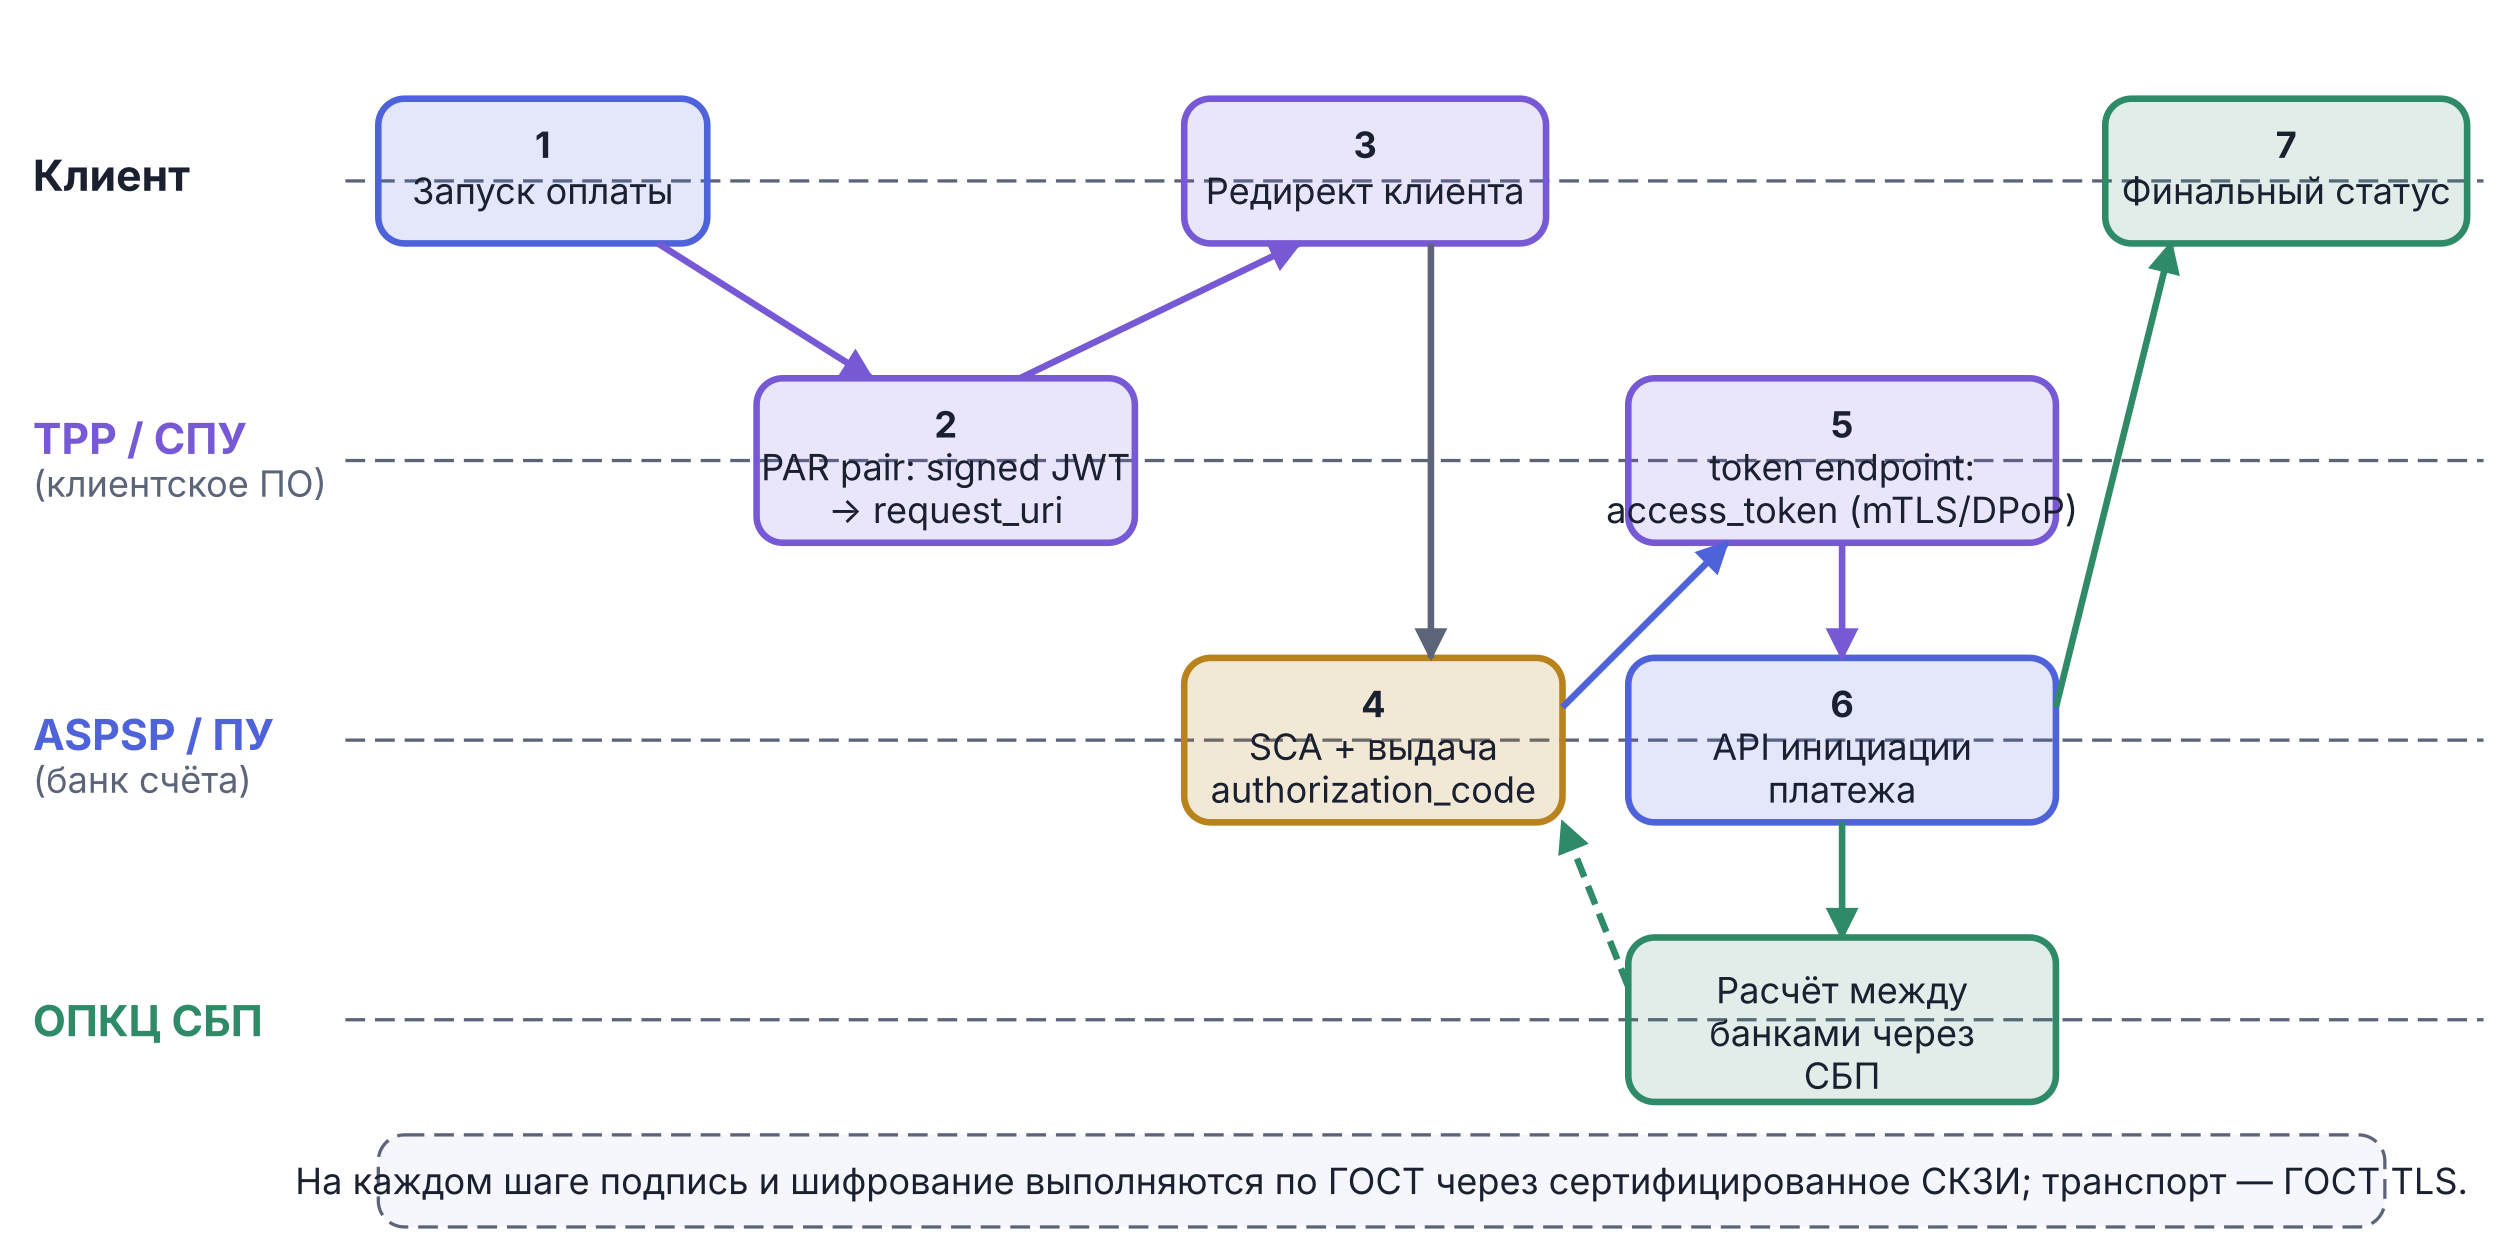
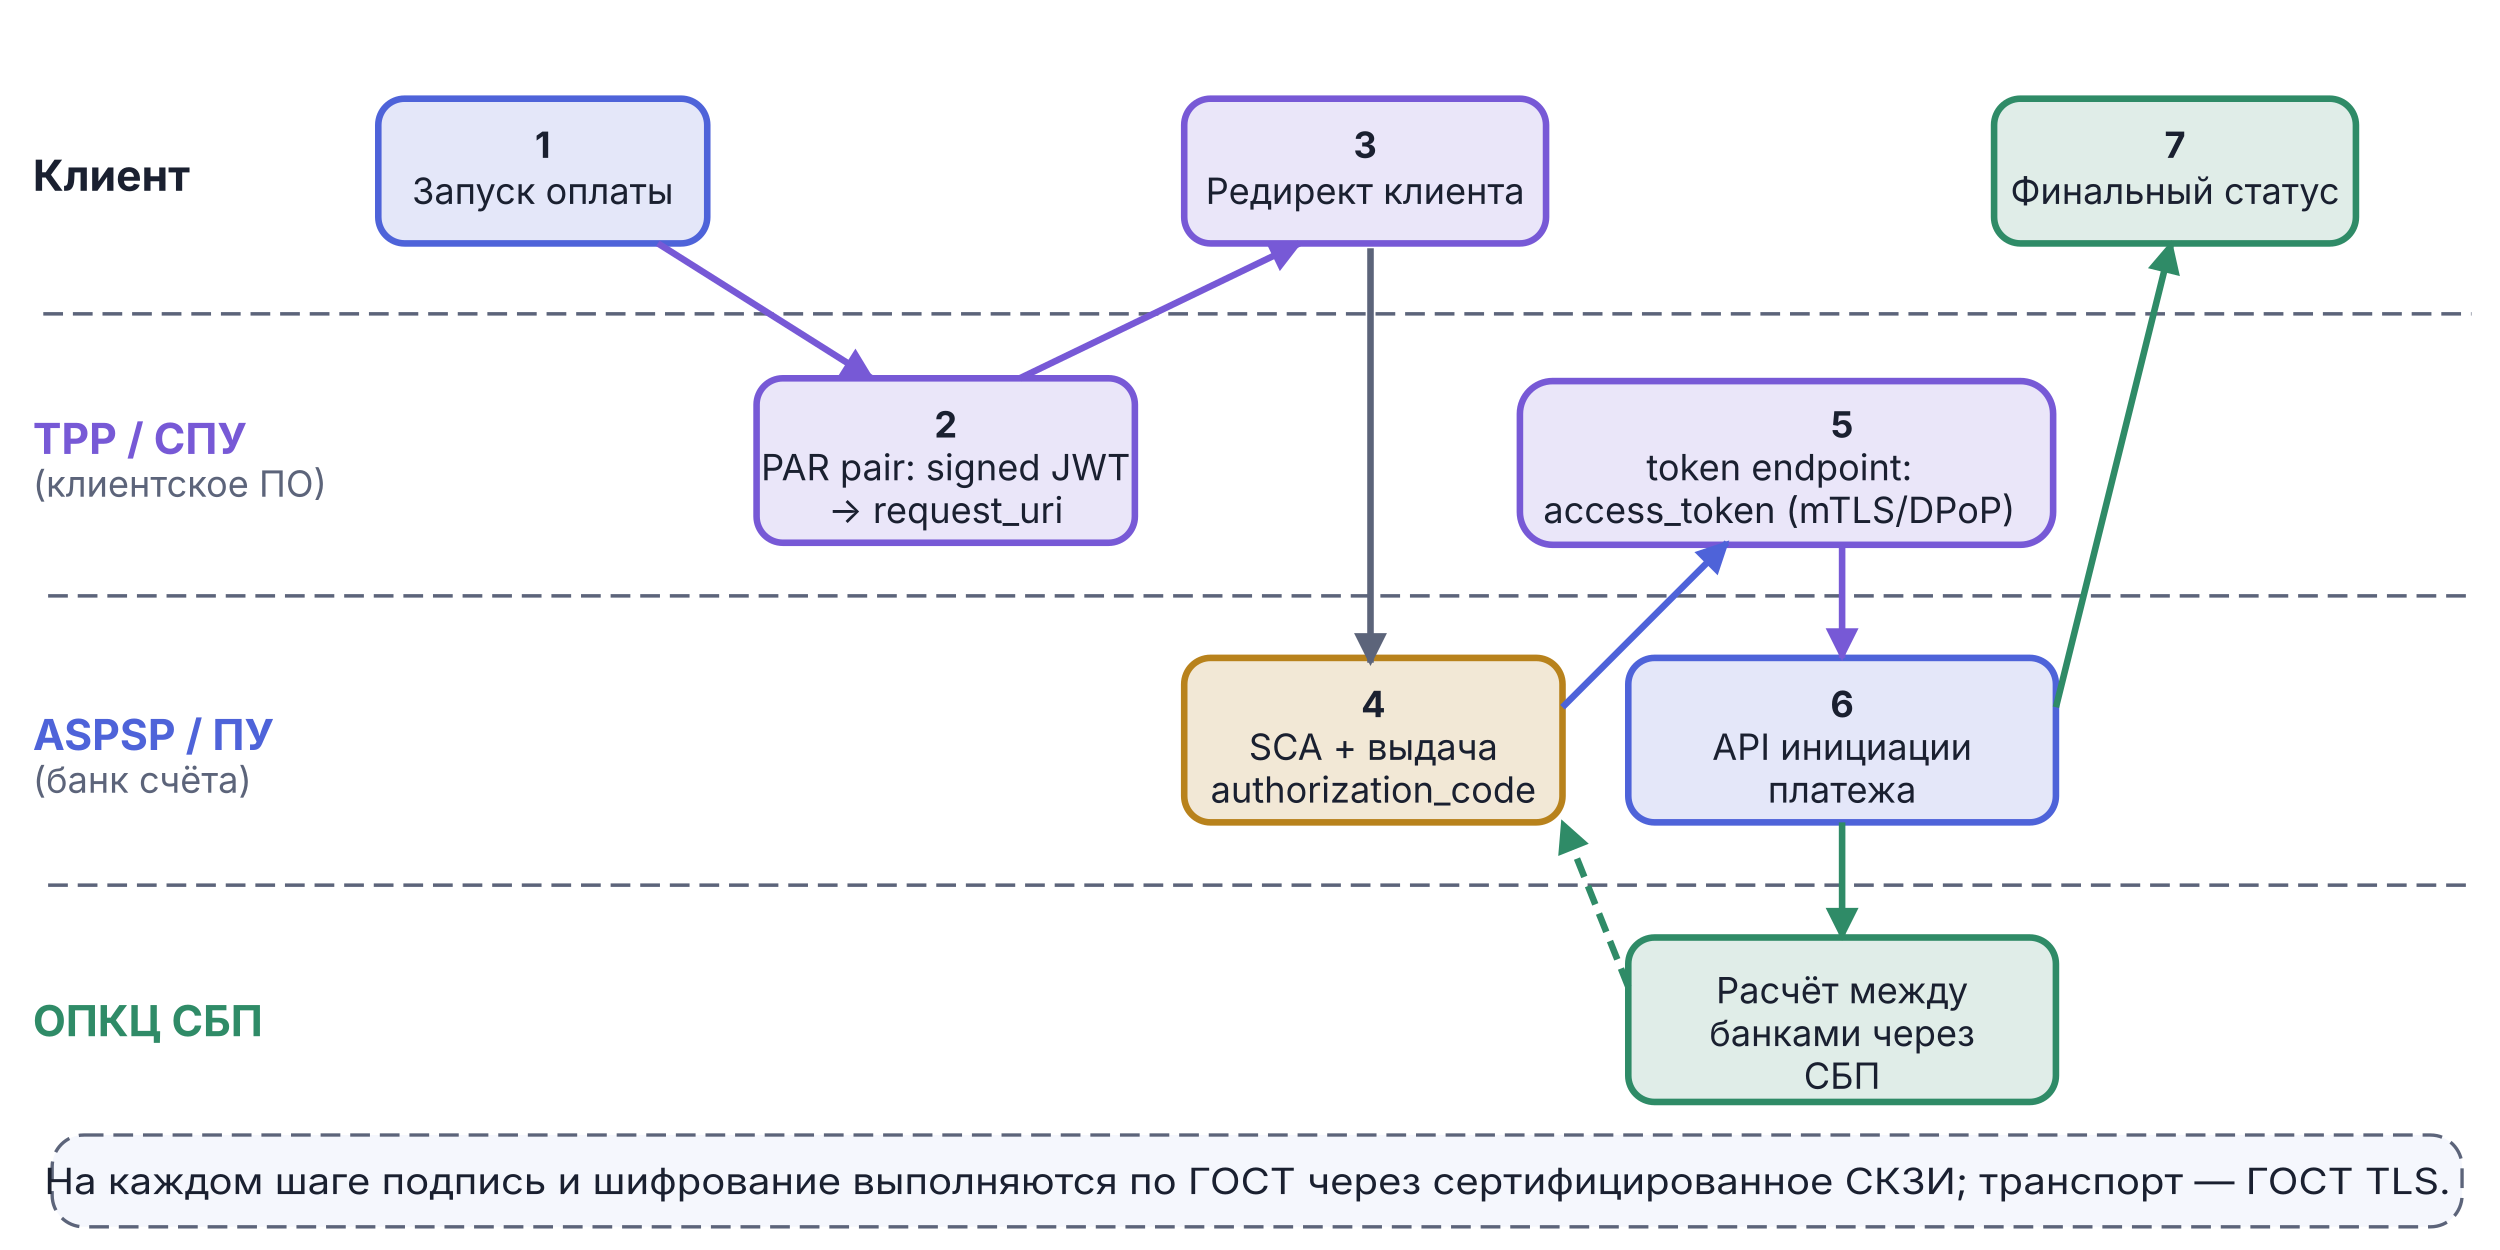
- <svg xmlns="http://www.w3.org/2000/svg" viewBox="0 0 760 380" width="760" height="380">
-   <defs>
+ <svg xmlns="http://www.w3.org/2000/svg" viewBox="0 0 760 380" width="760" height="380" version="1.1" id="svg40">
+   <defs id="defs5">
    <marker id="arr-Muted" viewBox="0 0 10 10" refX="9" refY="5" markerWidth="5" markerHeight="5" orient="auto">
-       <path d="M0,0 L10,5 L0,10 Z" fill="#5C647A" />
+       <path d="M0,0 L10,5 L0,10 Z" fill="#5C647A" id="path1" />
    </marker>
    <marker id="arr-Good" viewBox="0 0 10 10" refX="9" refY="5" markerWidth="5" markerHeight="5" orient="auto">
-       <path d="M0,0 L10,5 L0,10 Z" fill="#2F8B67" />
+       <path d="M0,0 L10,5 L0,10 Z" fill="#2F8B67" id="path2" />
    </marker>
    <marker id="arr-AccentA" viewBox="0 0 10 10" refX="9" refY="5" markerWidth="5" markerHeight="5" orient="auto">
-       <path d="M0,0 L10,5 L0,10 Z" fill="#4E63D9" />
+       <path d="M0,0 L10,5 L0,10 Z" fill="#4E63D9" id="path3" />
    </marker>
    <marker id="arr-AccentB" viewBox="0 0 10 10" refX="9" refY="5" markerWidth="5" markerHeight="5" orient="auto">
-       <path d="M0,0 L10,5 L0,10 Z" fill="#7759D6" />
+       <path d="M0,0 L10,5 L0,10 Z" fill="#7759D6" id="path4" />
    </marker>
    <marker id="arr-Warn" viewBox="0 0 10 10" refX="9" refY="5" markerWidth="5" markerHeight="5" orient="auto">
-       <path d="M0,0 L10,5 L0,10 Z" fill="#B8821C" />
+       <path d="M0,0 L10,5 L0,10 Z" fill="#B8821C" id="path5" />
    </marker>
  </defs>
-   <text x="10.0" y="58.0" font-family="Inter, -apple-system, BlinkMacSystemFont, 'Helvetica Neue', Arial, sans-serif" font-size="13" font-weight="bold" fill="#1A2030">Клиент</text>
-   <text x="10.0" y="138.0" font-family="Inter, -apple-system, BlinkMacSystemFont, 'Helvetica Neue', Arial, sans-serif" font-size="13" font-weight="bold" fill="#7759D6">TPP / СПУ</text>
-   <text x="10.0" y="151.0" font-family="Inter, -apple-system, BlinkMacSystemFont, 'Helvetica Neue', Arial, sans-serif" font-size="11" fill="#5C647A">(клиентское ПО)</text>
-   <text x="10.0" y="228.0" font-family="Inter, -apple-system, BlinkMacSystemFont, 'Helvetica Neue', Arial, sans-serif" font-size="13" font-weight="bold" fill="#4E63D9">ASPSP / ПУ</text>
-   <text x="10.0" y="241.0" font-family="Inter, -apple-system, BlinkMacSystemFont, 'Helvetica Neue', Arial, sans-serif" font-size="11" fill="#5C647A">(банк счёта)</text>
-   <text x="10.0" y="315.0" font-family="Inter, -apple-system, BlinkMacSystemFont, 'Helvetica Neue', Arial, sans-serif" font-size="13" font-weight="bold" fill="#2F8B67">ОПКЦ СБП</text>
-   <line x1="105.0" y1="55.0" x2="755.0" y2="55.0" stroke="#5C647A" stroke-width="1" stroke-dasharray="6,3" />
-   <line x1="105.0" y1="140.0" x2="755.0" y2="140.0" stroke="#5C647A" stroke-width="1" stroke-dasharray="6,3" />
-   <line x1="105.0" y1="225.0" x2="755.0" y2="225.0" stroke="#5C647A" stroke-width="1" stroke-dasharray="6,3" />
-   <line x1="105.0" y1="310.0" x2="755.0" y2="310.0" stroke="#5C647A" stroke-width="1" stroke-dasharray="6,3" />
-   <rect x="115.0" y="30.0" width="100" height="44" rx="8" fill="#4E63D9" fill-opacity="0.15" stroke="#4E63D9" stroke-width="2" />
-   <text x="165.0" y="48.0" text-anchor="middle" font-family="Inter, -apple-system, BlinkMacSystemFont, 'Helvetica Neue', Arial, sans-serif" font-size="11" font-weight="bold" fill="#1A2030">1</text>
-   <text x="165.0" y="62.0" text-anchor="middle" font-family="Inter, -apple-system, BlinkMacSystemFont, 'Helvetica Neue', Arial, sans-serif" font-size="11" fill="#1A2030">Запуск оплаты</text>
-   <rect x="230.0" y="115.0" width="115" height="50" rx="8" fill="#7759D6" fill-opacity="0.15" stroke="#7759D6" stroke-width="2" />
-   <text x="287.5" y="133.0" text-anchor="middle" font-family="Inter, -apple-system, BlinkMacSystemFont, 'Helvetica Neue', Arial, sans-serif" font-size="11" font-weight="bold" fill="#1A2030">2</text>
-   <text x="287.5" y="146.0" text-anchor="middle" font-family="Inter, -apple-system, BlinkMacSystemFont, 'Helvetica Neue', Arial, sans-serif" font-size="11" fill="#1A2030">PAR pair: signed JWT</text>
-   <text x="287.5" y="159.0" text-anchor="middle" font-family="Inter, -apple-system, BlinkMacSystemFont, 'Helvetica Neue', Arial, sans-serif" font-size="11" fill="#1A2030">→ request_uri</text>
-   <rect x="360.0" y="30.0" width="110" height="44" rx="8" fill="#7759D6" fill-opacity="0.15" stroke="#7759D6" stroke-width="2" />
-   <text x="415.0" y="48.0" text-anchor="middle" font-family="Inter, -apple-system, BlinkMacSystemFont, 'Helvetica Neue', Arial, sans-serif" font-size="11" font-weight="bold" fill="#1A2030">3</text>
-   <text x="415.0" y="62.0" text-anchor="middle" font-family="Inter, -apple-system, BlinkMacSystemFont, 'Helvetica Neue', Arial, sans-serif" font-size="11" fill="#1A2030">Редирект клиента</text>
-   <rect x="360.0" y="200.0" width="115" height="50" rx="8" fill="#B8821C" fill-opacity="0.18" stroke="#B8821C" stroke-width="2" />
-   <text x="417.5" y="218.0" text-anchor="middle" font-family="Inter, -apple-system, BlinkMacSystemFont, 'Helvetica Neue', Arial, sans-serif" font-size="11" font-weight="bold" fill="#1A2030">4</text>
-   <text x="417.5" y="231.0" text-anchor="middle" font-family="Inter, -apple-system, BlinkMacSystemFont, 'Helvetica Neue', Arial, sans-serif" font-size="11" fill="#1A2030">SCA + выдача</text>
-   <text x="417.5" y="244.0" text-anchor="middle" font-family="Inter, -apple-system, BlinkMacSystemFont, 'Helvetica Neue', Arial, sans-serif" font-size="11" fill="#1A2030">authorization_code</text>
-   <rect x="495.0" y="115.0" width="130" height="50" rx="8" fill="#7759D6" fill-opacity="0.15" stroke="#7759D6" stroke-width="2" />
-   <text x="560.0" y="133.0" text-anchor="middle" font-family="Inter, -apple-system, BlinkMacSystemFont, 'Helvetica Neue', Arial, sans-serif" font-size="11" font-weight="bold" fill="#1A2030">5</text>
-   <text x="560.0" y="146.0" text-anchor="middle" font-family="Inter, -apple-system, BlinkMacSystemFont, 'Helvetica Neue', Arial, sans-serif" font-size="11" fill="#1A2030">token endpoint:</text>
-   <text x="560.0" y="159.0" text-anchor="middle" font-family="Inter, -apple-system, BlinkMacSystemFont, 'Helvetica Neue', Arial, sans-serif" font-size="11" fill="#1A2030">access_token (mTLS/DPoP)</text>
-   <rect x="495.0" y="200.0" width="130" height="50" rx="8" fill="#4E63D9" fill-opacity="0.15" stroke="#4E63D9" stroke-width="2" />
-   <text x="560.0" y="218.0" text-anchor="middle" font-family="Inter, -apple-system, BlinkMacSystemFont, 'Helvetica Neue', Arial, sans-serif" font-size="11" font-weight="bold" fill="#1A2030">6</text>
-   <text x="560.0" y="231.0" text-anchor="middle" font-family="Inter, -apple-system, BlinkMacSystemFont, 'Helvetica Neue', Arial, sans-serif" font-size="11" fill="#1A2030">API инициации</text>
-   <text x="560.0" y="244.0" text-anchor="middle" font-family="Inter, -apple-system, BlinkMacSystemFont, 'Helvetica Neue', Arial, sans-serif" font-size="11" fill="#1A2030">платежа</text>
-   <rect x="495.0" y="285.0" width="130" height="50" rx="8" fill="#2F8B67" fill-opacity="0.15" stroke="#2F8B67" stroke-width="2" />
-   <text x="560.0" y="305.0" text-anchor="middle" font-family="Inter, -apple-system, BlinkMacSystemFont, 'Helvetica Neue', Arial, sans-serif" font-size="11" fill="#1A2030">Расчёт между</text>
-   <text x="560.0" y="318.0" text-anchor="middle" font-family="Inter, -apple-system, BlinkMacSystemFont, 'Helvetica Neue', Arial, sans-serif" font-size="11" fill="#1A2030">банками через</text>
-   <text x="560.0" y="331.0" text-anchor="middle" font-family="Inter, -apple-system, BlinkMacSystemFont, 'Helvetica Neue', Arial, sans-serif" font-size="11" fill="#1A2030">СБП</text>
-   <rect x="640.0" y="30.0" width="110" height="44" rx="8" fill="#2F8B67" fill-opacity="0.15" stroke="#2F8B67" stroke-width="2" />
-   <text x="695.0" y="48.0" text-anchor="middle" font-family="Inter, -apple-system, BlinkMacSystemFont, 'Helvetica Neue', Arial, sans-serif" font-size="11" font-weight="bold" fill="#1A2030">7</text>
-   <text x="695.0" y="62.0" text-anchor="middle" font-family="Inter, -apple-system, BlinkMacSystemFont, 'Helvetica Neue', Arial, sans-serif" font-size="11" fill="#1A2030">Финальный статус</text>
-   <line x1="200.0" y1="74.0" x2="265.0" y2="115.0" stroke="#7759D6" stroke-width="2" marker-end="url(#arr-AccentB)" />
-   <line x1="310.0" y1="115.0" x2="395.0" y2="74.0" stroke="#7759D6" stroke-width="2" marker-end="url(#arr-AccentB)" />
-   <line x1="435.0" y1="74.0" x2="435.0" y2="200.0" stroke="#5C647A" stroke-width="2" marker-end="url(#arr-Muted)" />
-   <line x1="475.0" y1="215.0" x2="525.0" y2="165.0" stroke="#4E63D9" stroke-width="2" marker-end="url(#arr-AccentA)" />
-   <line x1="560.0" y1="165.0" x2="560.0" y2="200.0" stroke="#7759D6" stroke-width="2" marker-end="url(#arr-AccentB)" />
-   <line x1="560.0" y1="250.0" x2="560.0" y2="285.0" stroke="#2F8B67" stroke-width="2" marker-end="url(#arr-Good)" />
-   <line x1="495.0" y1="300.0" x2="475.0" y2="250.0" stroke="#2F8B67" stroke-width="2" stroke-dasharray="6,3" marker-end="url(#arr-Good)" />
-   <line x1="625.0" y1="215.0" x2="660.0" y2="74.0" stroke="#2F8B67" stroke-width="2" marker-end="url(#arr-Good)" />
-   <rect x="115.0" y="345.0" width="610" height="28" rx="8" fill="#F5F7FD" stroke="#5C647A" stroke-width="1" stroke-dasharray="6,3" />
-   <text x="420.0" y="363.0" text-anchor="middle" font-family="Inter, -apple-system, BlinkMacSystemFont, 'Helvetica Neue', Arial, sans-serif" font-size="11" fill="#1A2030">На каждом шаге подпись и шифрование выполняются по ГОСТ через сертифицированное СКЗИ; транспорт — ГОСТ TLS.</text>
+   <text x="10.0" y="58.0" font-family="Inter, -apple-system, BlinkMacSystemFont, 'Helvetica Neue', Arial, sans-serif" font-size="13" font-weight="bold" fill="#1A2030" id="text5">Клиент</text>
+   <text x="10.0" y="138.0" font-family="Inter, -apple-system, BlinkMacSystemFont, 'Helvetica Neue', Arial, sans-serif" font-size="13" font-weight="bold" fill="#7759D6" id="text6">TPP / СПУ</text>
+   <text x="10.0" y="151.0" font-family="Inter, -apple-system, BlinkMacSystemFont, 'Helvetica Neue', Arial, sans-serif" font-size="11" fill="#5C647A" id="text7">(клиентское ПО)</text>
+   <text x="10.0" y="228.0" font-family="Inter, -apple-system, BlinkMacSystemFont, 'Helvetica Neue', Arial, sans-serif" font-size="13" font-weight="bold" fill="#4E63D9" id="text8">ASPSP / ПУ</text>
+   <text x="10.0" y="241.0" font-family="Inter, -apple-system, BlinkMacSystemFont, 'Helvetica Neue', Arial, sans-serif" font-size="11" fill="#5C647A" id="text9">(банк счёта)</text>
+   <text x="10.0" y="315.0" font-family="Inter, -apple-system, BlinkMacSystemFont, 'Helvetica Neue', Arial, sans-serif" font-size="13" font-weight="bold" fill="#2F8B67" id="text10">ОПКЦ СБП</text>
+   <line x1="13.158" y1="95.411" x2="751.326" y2="95.411" stroke="#5c647a" stroke-width="1.066" stroke-dasharray="6, 3" id="line10" />
+   <line x1="14.627" y1="181.145" x2="750.592" y2="181.145" stroke="#5c647a" stroke-width="1.064" stroke-dasharray="6, 3" id="line11" />
+   <line x1="14.627" y1="269.084" x2="749.857" y2="269.084" stroke="#5c647a" stroke-width="1.064" stroke-dasharray="6, 3" id="line12" />
+   <rect x="115.0" y="30.0" width="100" height="44" rx="8" fill="#4E63D9" fill-opacity="0.15" stroke="#4E63D9" stroke-width="2" id="rect13" />
+   <text x="165.0" y="48.0" text-anchor="middle" font-family="Inter, -apple-system, BlinkMacSystemFont, 'Helvetica Neue', Arial, sans-serif" font-size="11" font-weight="bold" fill="#1A2030" id="text13">1</text>
+   <text x="165.0" y="62.0" text-anchor="middle" font-family="Inter, -apple-system, BlinkMacSystemFont, 'Helvetica Neue', Arial, sans-serif" font-size="11" fill="#1A2030" id="text14">Запуск оплаты</text>
+   <rect x="230.0" y="115.0" width="115" height="50" rx="8" fill="#7759D6" fill-opacity="0.15" stroke="#7759D6" stroke-width="2" id="rect14" />
+   <text x="287.5" y="133.0" text-anchor="middle" font-family="Inter, -apple-system, BlinkMacSystemFont, 'Helvetica Neue', Arial, sans-serif" font-size="11" font-weight="bold" fill="#1A2030" id="text15">2</text>
+   <text x="287.5" y="146.0" text-anchor="middle" font-family="Inter, -apple-system, BlinkMacSystemFont, 'Helvetica Neue', Arial, sans-serif" font-size="11" fill="#1A2030" id="text16">PAR pair: signed JWT</text>
+   <text x="287.5" y="159.0" text-anchor="middle" font-family="Inter, -apple-system, BlinkMacSystemFont, 'Helvetica Neue', Arial, sans-serif" font-size="11" fill="#1A2030" id="text17">→ request_uri</text>
+   <rect x="360.0" y="30.0" width="110" height="44" rx="8" fill="#7759D6" fill-opacity="0.15" stroke="#7759D6" stroke-width="2" id="rect17" />
+   <text x="415.0" y="48.0" text-anchor="middle" font-family="Inter, -apple-system, BlinkMacSystemFont, 'Helvetica Neue', Arial, sans-serif" font-size="11" font-weight="bold" fill="#1A2030" id="text18">3</text>
+   <text x="415.0" y="62.0" text-anchor="middle" font-family="Inter, -apple-system, BlinkMacSystemFont, 'Helvetica Neue', Arial, sans-serif" font-size="11" fill="#1A2030" id="text19">Редирект клиента</text>
+   <rect x="360.0" y="200.0" width="115" height="50" rx="8" fill="#B8821C" fill-opacity="0.18" stroke="#B8821C" stroke-width="2" id="rect19" />
+   <text x="417.5" y="218.0" text-anchor="middle" font-family="Inter, -apple-system, BlinkMacSystemFont, 'Helvetica Neue', Arial, sans-serif" font-size="11" font-weight="bold" fill="#1A2030" id="text20">4</text>
+   <text x="417.5" y="231.0" text-anchor="middle" font-family="Inter, -apple-system, BlinkMacSystemFont, 'Helvetica Neue', Arial, sans-serif" font-size="11" fill="#1A2030" id="text21">SCA + выдача</text>
+   <text x="417.5" y="244.0" text-anchor="middle" font-family="Inter, -apple-system, BlinkMacSystemFont, 'Helvetica Neue', Arial, sans-serif" font-size="11" fill="#1A2030" id="text22">authorization_code</text>
+   <rect x="462.051" y="115.849" width="162.1" height="49.772" rx="9.975" fill="#7759d6" fill-opacity="0.15" stroke="#7759d6" stroke-width="2" id="rect22" />
+   <text x="560.0" y="133.0" text-anchor="middle" font-family="Inter, -apple-system, BlinkMacSystemFont, 'Helvetica Neue', Arial, sans-serif" font-size="11" font-weight="bold" fill="#1A2030" id="text23">5</text>
+   <text x="540.897" y="146" text-anchor="middle" font-family="Inter, '-apple-system', BlinkMacSystemFont, 'Helvetica Neue', Arial, sans-serif" font-size="11px" fill="#1a2030" id="text24">token endpoint:</text>
+   <text x="540.897" y="159" text-anchor="middle" font-family="Inter, '-apple-system', BlinkMacSystemFont, 'Helvetica Neue', Arial, sans-serif" font-size="11px" fill="#1a2030" id="text25">access_token (mTLS/DPoP)</text>
+   <rect x="495.0" y="200.0" width="130" height="50" rx="8" fill="#4E63D9" fill-opacity="0.15" stroke="#4E63D9" stroke-width="2" id="rect25" />
+   <text x="560.0" y="218.0" text-anchor="middle" font-family="Inter, -apple-system, BlinkMacSystemFont, 'Helvetica Neue', Arial, sans-serif" font-size="11" font-weight="bold" fill="#1A2030" id="text26">6</text>
+   <text x="560.0" y="231.0" text-anchor="middle" font-family="Inter, -apple-system, BlinkMacSystemFont, 'Helvetica Neue', Arial, sans-serif" font-size="11" fill="#1A2030" id="text27">API инициации</text>
+   <text x="560.0" y="244.0" text-anchor="middle" font-family="Inter, -apple-system, BlinkMacSystemFont, 'Helvetica Neue', Arial, sans-serif" font-size="11" fill="#1A2030" id="text28">платежа</text>
+   <rect x="495.0" y="285.0" width="130" height="50" rx="8" fill="#2F8B67" fill-opacity="0.15" stroke="#2F8B67" stroke-width="2" id="rect28" />
+   <text x="560.0" y="305.0" text-anchor="middle" font-family="Inter, -apple-system, BlinkMacSystemFont, 'Helvetica Neue', Arial, sans-serif" font-size="11" fill="#1A2030" id="text29">Расчёт между</text>
+   <text x="560.0" y="318.0" text-anchor="middle" font-family="Inter, -apple-system, BlinkMacSystemFont, 'Helvetica Neue', Arial, sans-serif" font-size="11" fill="#1A2030" id="text30">банками через</text>
+   <text x="560.0" y="331.0" text-anchor="middle" font-family="Inter, -apple-system, BlinkMacSystemFont, 'Helvetica Neue', Arial, sans-serif" font-size="11" fill="#1A2030" id="text31">СБП</text>
+   <rect x="606.202" y="30" width="110" height="44" rx="8" fill="#2f8b67" fill-opacity="0.15" stroke="#2f8b67" stroke-width="2" id="rect31" />
+   <text x="661.202" y="48" text-anchor="middle" font-family="Inter, '-apple-system', BlinkMacSystemFont, 'Helvetica Neue', Arial, sans-serif" font-size="11px" font-weight="bold" fill="#1a2030" id="text32">7</text>
+   <text x="661.202" y="62" text-anchor="middle" font-family="Inter, '-apple-system', BlinkMacSystemFont, 'Helvetica Neue', Arial, sans-serif" font-size="11px" fill="#1a2030" id="text33">Финальный статус</text>
+   <line x1="200.0" y1="74.0" x2="265.0" y2="115.0" stroke="#7759D6" stroke-width="2" marker-end="url(#arr-AccentB)" id="line33" />
+   <line x1="310.0" y1="115.0" x2="395.0" y2="74.0" stroke="#7759D6" stroke-width="2" marker-end="url(#arr-AccentB)" id="line34" />
+   <line x1="416.632" y1="75.469" x2="416.632" y2="201.469" stroke="#5c647a" stroke-width="2" marker-end="url(#arr-Muted)" id="line35" />
+   <line x1="475.0" y1="215.0" x2="525.0" y2="165.0" stroke="#4E63D9" stroke-width="2" marker-end="url(#arr-AccentA)" id="line36" />
+   <line x1="560.0" y1="165.0" x2="560.0" y2="200.0" stroke="#7759D6" stroke-width="2" marker-end="url(#arr-AccentB)" id="line37" />
+   <line x1="560.0" y1="250.0" x2="560.0" y2="285.0" stroke="#2F8B67" stroke-width="2" marker-end="url(#arr-Good)" id="line38" />
+   <line x1="495.0" y1="300.0" x2="475.0" y2="250.0" stroke="#2F8B67" stroke-width="2" stroke-dasharray="6,3" marker-end="url(#arr-Good)" id="line39" />
+   <line x1="625.0" y1="215.0" x2="660.0" y2="74.0" stroke="#2F8B67" stroke-width="2" marker-end="url(#arr-Good)" id="line40" />
+   <rect x="15.856" y="345.047" width="732.609" height="27.907" rx="9.608" fill="#f5f7fd" stroke="#5c647a" stroke-width="1.019" stroke-dasharray="6, 3" id="rect40" />
+   <text x="360.342" y="382.023" text-anchor="middle" font-family="Inter, '-apple-system', BlinkMacSystemFont, 'Helvetica Neue', Arial, sans-serif" font-size="11.576px" fill="#1a2030" id="text40" transform="scale(1.052404,0.9502055)" style="stroke-width:1.052">На каждом шаге подпись и шифрование выполняются по ГОСТ через сертифицированное СКЗИ; транспорт — ГОСТ TLS.</text>
</svg>
